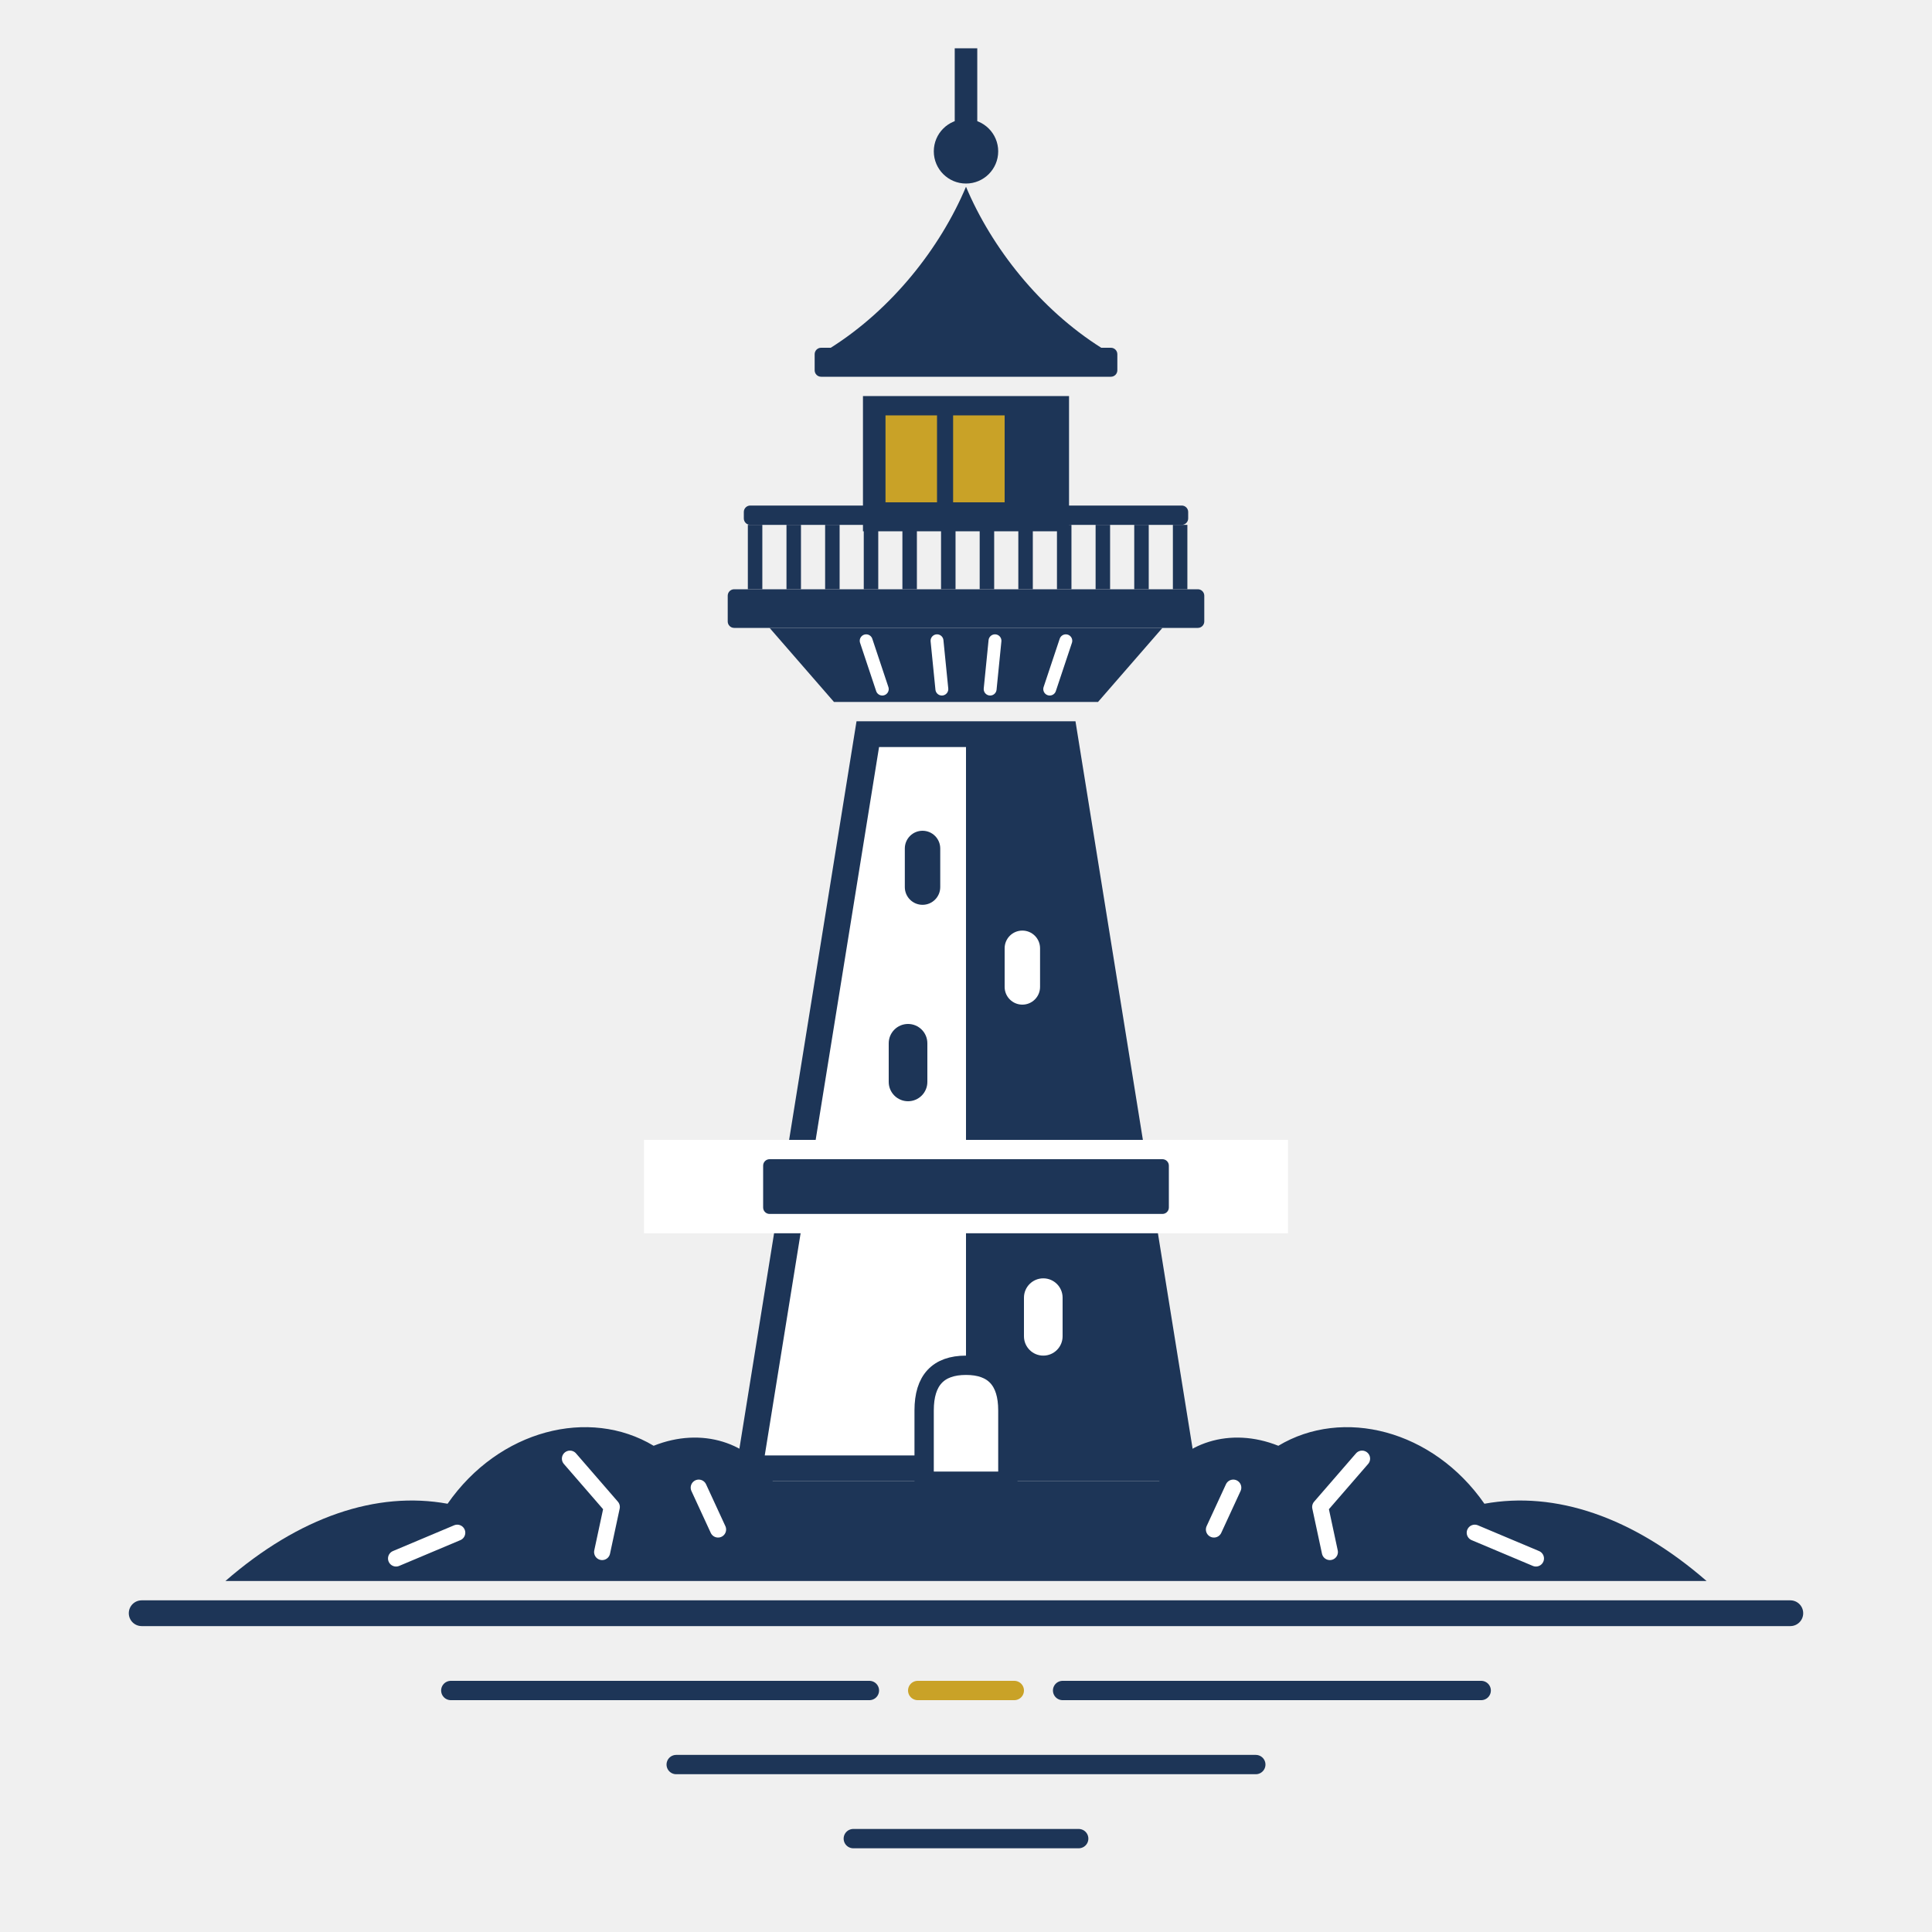
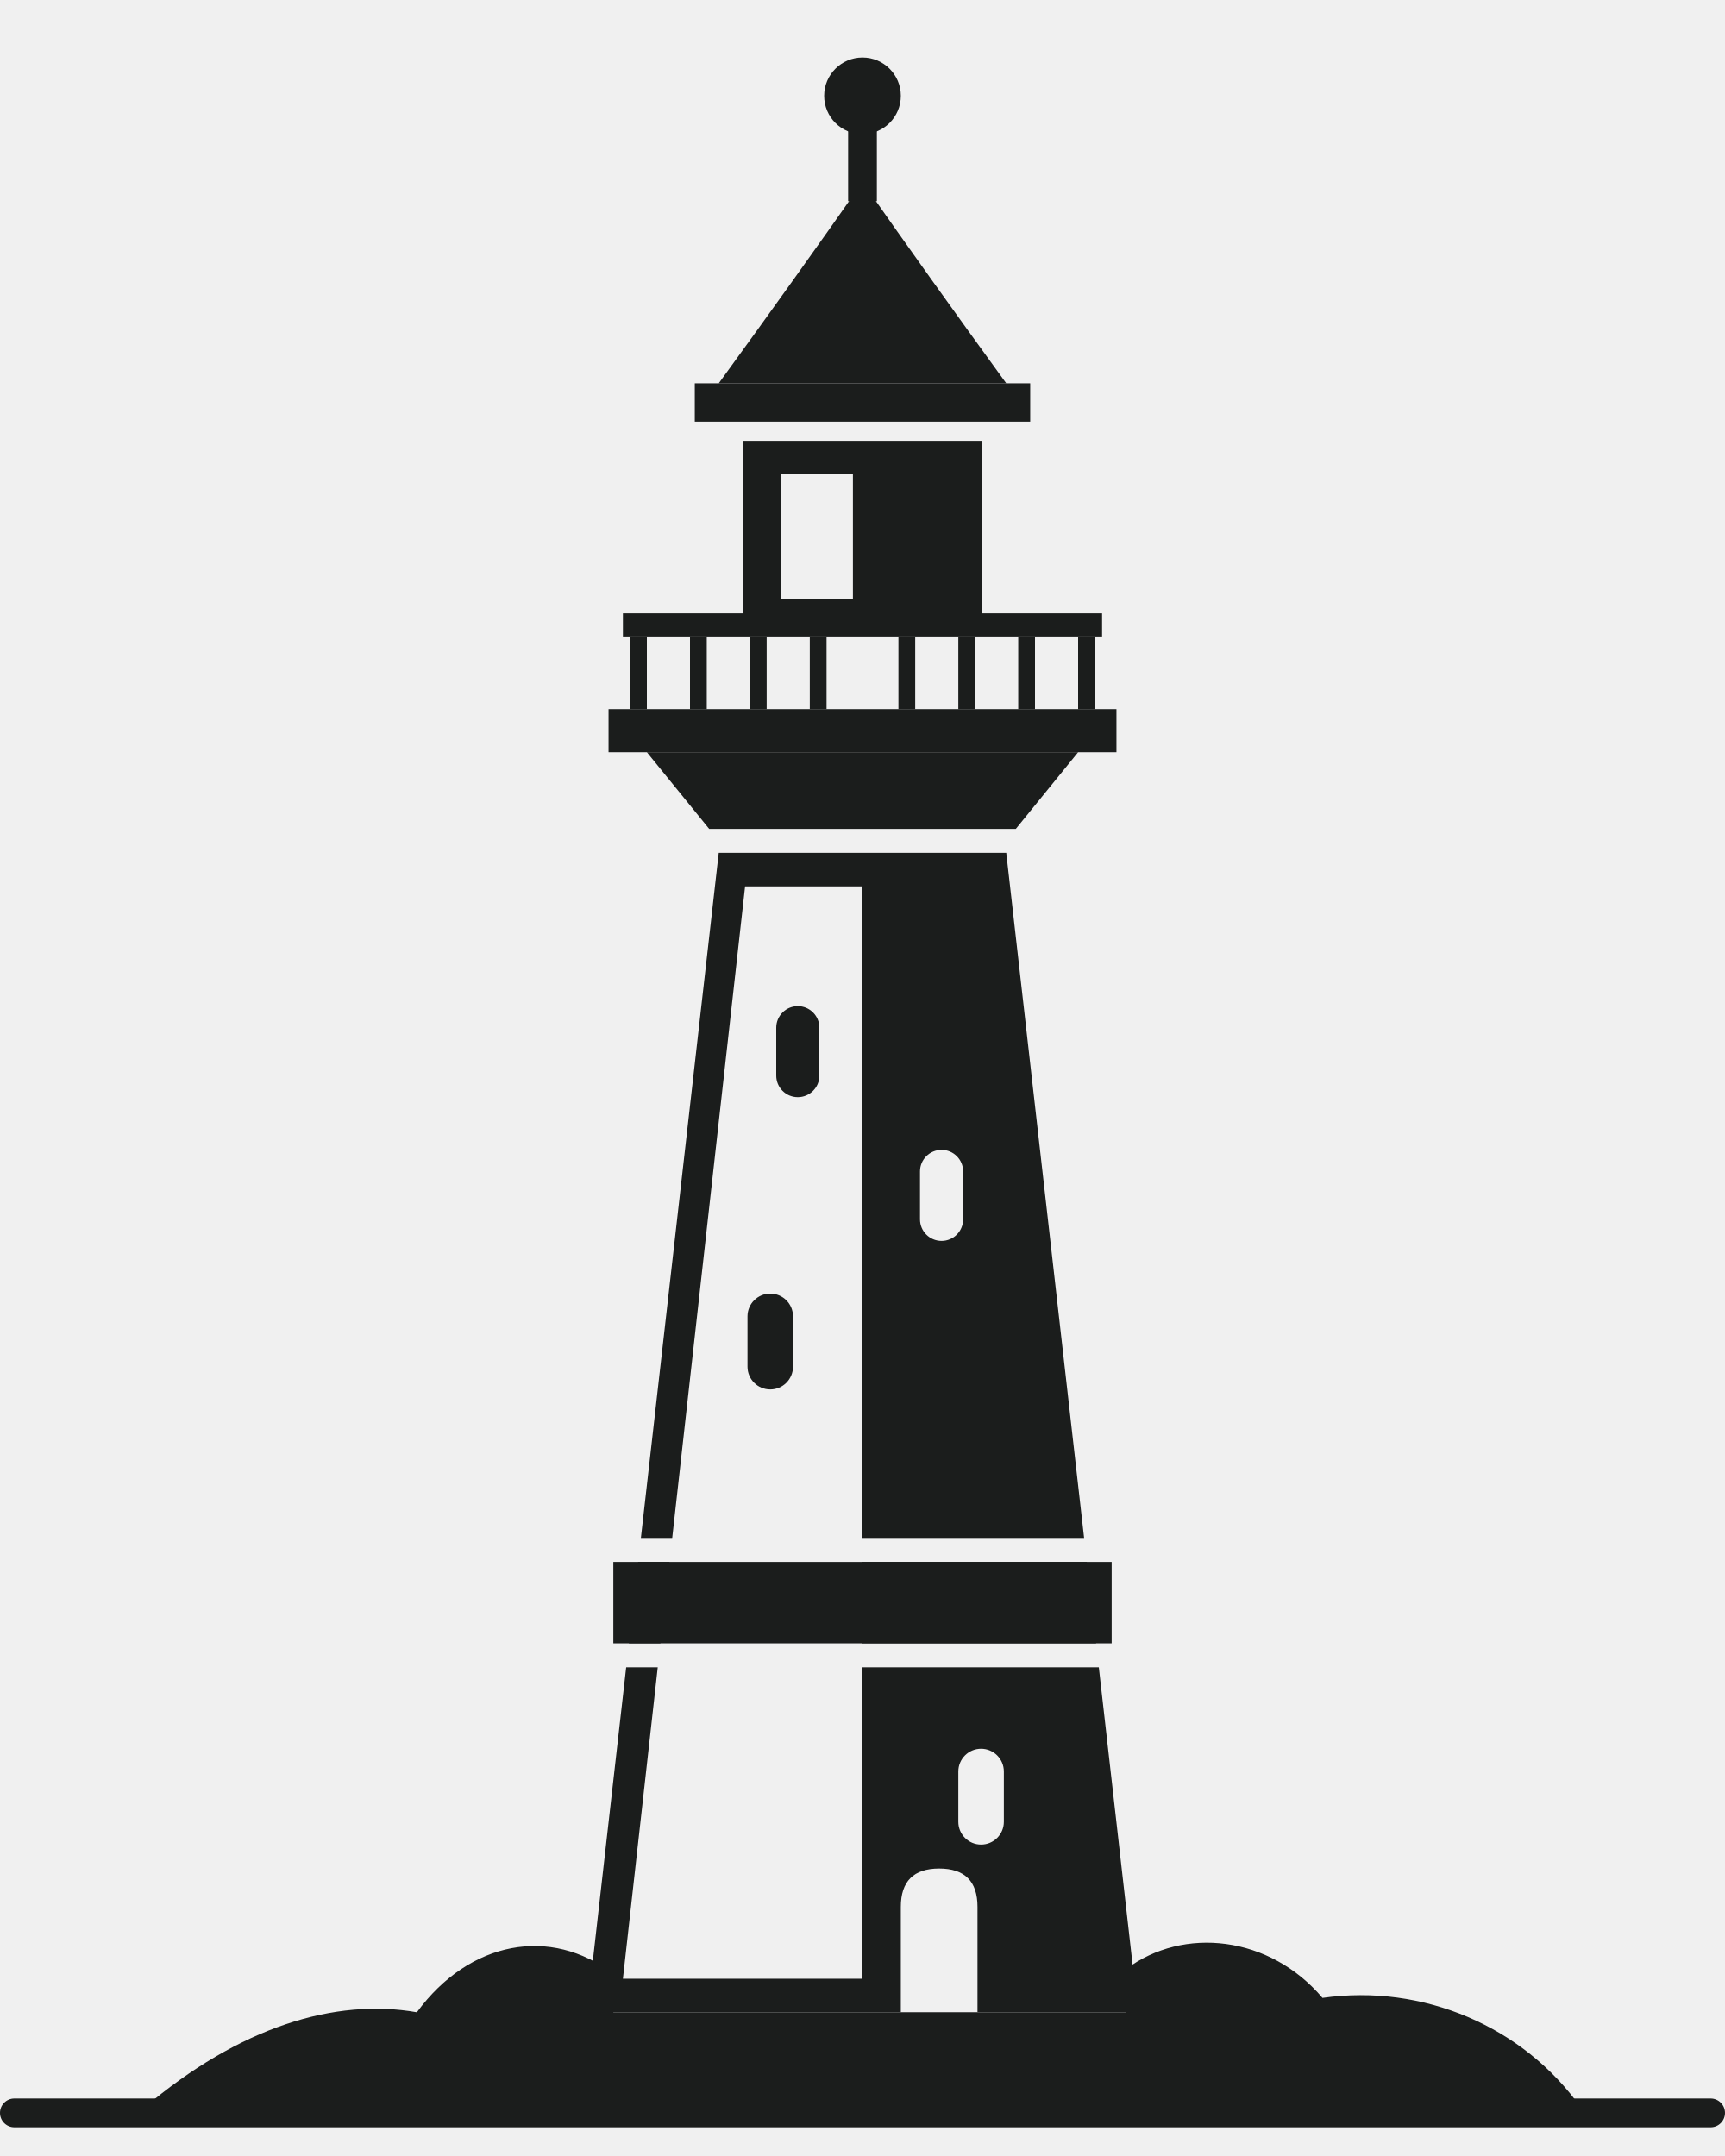
- <svg xmlns="http://www.w3.org/2000/svg" viewBox="0 0 120 120" role="img" aria-label="Studio 2918 lighthouse">
-   <g fill="#1d3557">
-     <rect x="59.3" y="3" width="1.4" height="5" />
-     <circle cx="60" cy="9.4" r="2" />
-     <path d="M60 11.6 C61.6 15.4 64.6 19.2 68.4 21.6 L51.6 21.6 C55.4 19.2 58.4 15.4 60 11.6 Z" />
-     <rect x="50.6" y="21.6" width="18.8" height="1.8" rx=".4" />
-     <rect x="53.6" y="24.6" width="12.8" height="8.4" />
-     <rect x="46.2" y="31.4" width="27.6" height="1.2" rx=".4" />
-     <rect x="46.45" y="32.6" width=".9" height="4" />
-     <rect x="48.85" y="32.6" width=".9" height="4" />
-     <rect x="51.25" y="32.6" width=".9" height="4" />
-     <rect x="53.65" y="32.6" width=".9" height="4" />
-     <rect x="56.05" y="32.6" width=".9" height="4" />
-     <rect x="58.45" y="32.6" width=".9" height="4" />
-     <rect x="60.85" y="32.6" width=".9" height="4" />
-     <rect x="63.25" y="32.6" width=".9" height="4" />
-     <rect x="65.65" y="32.6" width=".9" height="4" />
-     <rect x="68.05" y="32.6" width=".9" height="4" />
-     <rect x="70.45" y="32.6" width=".9" height="4" />
-     <rect x="72.85" y="32.6" width=".9" height="4" />
-     <rect x="45.2" y="36.6" width="29.6" height="2.4" rx=".4" />
-     <path d="M47.8 39 L72.2 39 L68.2 43.6 L51.8 43.6 Z" />
-     <path d="M53.2 44.8 L66.8 44.8 L74.4 92 L45.6 92 Z" />
-   </g>
-   <g fill="#c9a227">
-     <rect x="55" y="25.8" width="3.2" height="5.4" />
-     <rect x="59.2" y="25.8" width="3.2" height="5.4" />
-   </g>
-   <g stroke="#ffffff" stroke-width=".8" stroke-linecap="round">
-     <line x1="53.8" y1="39.8" x2="54.8" y2="42.8" />
-     <line x1="58.2" y1="39.8" x2="58.5" y2="42.8" />
-     <line x1="61.8" y1="39.8" x2="61.5" y2="42.8" />
-     <line x1="66.2" y1="39.8" x2="65.2" y2="42.8" />
-   </g>
-   <path d="M54.6 46.4 L60 46.4 L60 90.4 L47.5 90.4 Z" fill="#ffffff" />
-   <rect x="56.2" y="51.6" width="2.2" height="4.6" rx="1.1" fill="#1d3557" />
-   <rect x="62.4" y="57.8" width="2.2" height="4.6" rx="1.1" fill="#ffffff" />
-   <rect x="55.2" y="63.6" width="2.4" height="4.8" rx="1.2" fill="#1d3557" />
-   <rect x="63.6" y="79.4" width="2.4" height="4.8" rx="1.2" fill="#ffffff" />
-   <rect x="40" y="70.8" width="40" height="5.8" fill="#ffffff" />
-   <rect x="47.4" y="72" width="25.2" height="3.4" rx=".4" fill="#1d3557" />
-   <path d="M57.4 92 L57.4 87.6 Q57.4 84.8 60 84.8 Q62.6 84.8 62.6 87.6 L62.6 92 Z" fill="#ffffff" stroke="#1d3557" stroke-width="1.2" />
-   <path d="M14 98.2 C18.6 94.2 23.4 92.6 27.8 93.4 C31 88.8 36.6 87.4 40.6 89.8 C43.6 88.6 46.6 89.6 48 92 L72 92 C73.4 89.6 76.4 88.6 79.4 89.8 C83.4 87.4 89 88.8 92.2 93.4 C96.6 92.6 101.4 94.2 106 98.2 Z" fill="#1d3557" />
-   <g stroke="#ffffff" stroke-width="1" stroke-linecap="round" stroke-linejoin="round" fill="none">
-     <path d="M35.4 90.6 L38 93.6 L37.4 96.4" />
-     <path d="M24.6 96.8 L28.4 95.2" />
-     <path d="M43.4 92.4 L44.6 95" />
-     <path d="M84.6 90.6 L82 93.6 L82.6 96.4" />
-     <path d="M95.4 96.8 L91.6 95.2" />
-     <path d="M76.6 92.4 L75.4 95" />
-   </g>
-   <rect x="8" y="99.4" width="104" height="1.6" rx=".8" fill="#1d3557" />
-   <g stroke-linecap="round" stroke-width="1.2">
-     <line x1="28" y1="105" x2="54" y2="105" stroke="#1d3557" />
-     <line x1="57" y1="105" x2="63" y2="105" stroke="#c9a227" />
-     <line x1="66" y1="105" x2="92" y2="105" stroke="#1d3557" />
-     <line x1="42" y1="109.6" x2="78" y2="109.6" stroke="#1d3557" />
-     <line x1="53" y1="114.2" x2="67" y2="114.2" stroke="#1d3557" />
+ <svg xmlns="http://www.w3.org/2000/svg" viewBox="24 2 72 90" role="img" aria-label="Studio 2918 lighthouse">
+   <style>svg{color:#1b1d1c}@media (prefers-color-scheme: dark){svg{color:#ecedeb}}</style>
+   <g fill="currentColor">
+     <defs>
+       <mask id="s29cut" maskUnits="userSpaceOnUse" x="0" y="0" width="120" height="100">
+         <rect x="0" y="0" width="120" height="100" fill="#fff" />
+         <path d="M55.1 39 L60 39 L60 84.6 L50 84.6 Z" fill="#000" />
+         <rect x="40" y="66.2" width="40" height="1" fill="#000" />
+         <rect x="40" y="70.6" width="40" height="1" fill="#000" />
+         <rect x="56.6" y="21.8" width="3" height="5.2" fill="#000" />
+         <rect x="56.4" y="44" width="1.8" height="3.8" rx=".9" fill="#fff" />
+         <rect x="55.2" y="56" width="1.9" height="4" rx=".95" fill="#fff" />
+         <rect x="62.4" y="50" width="1.8" height="3.8" rx=".9" fill="#000" />
+         <rect x="64" y="75" width="1.9" height="4" rx=".95" fill="#000" />
+         <path d="M61.6 86 L61.6 81.6 Q61.6 80 63.2 80 Q64.8 80 64.8 81.6 L64.8 86 Z" fill="#000" />
+       </mask>
+     </defs>
+     <g mask="url(#s29cut)">
+       <circle cx="60" cy="6" r="1.6" />
+       <rect x="59.4" y="7" width="1.2" height="3.4" />
+       <path d="M54 18 Q57.2 13.6 60 9.6 Q62.8 13.6 66 18 Z" />
+       <rect x="53" y="18" width="14" height="1.6" />
+       <rect x="55" y="20.4" width="10" height="8" />
+       <rect x="50" y="27.6" width="20" height="1" />
+       <rect x="50.3" y="28.6" width=".7" height="3" />
+       <rect x="52.8" y="28.6" width=".7" height="3" />
+       <rect x="55.3" y="28.6" width=".7" height="3" />
+       <rect x="57.8" y="28.6" width=".7" height="3" />
+       <rect x="61.5" y="28.6" width=".7" height="3" />
+       <rect x="64" y="28.6" width=".7" height="3" />
+       <rect x="66.5" y="28.6" width=".7" height="3" />
+       <rect x="69" y="28.6" width=".7" height="3" />
+       <rect x="49.4" y="31.6" width="21.2" height="1.8" />
+       <path d="M51 33.4 L69 33.4 L66.4 36.6 L53.6 36.6 Z" />
+       <path d="M54 37.6 L66 37.6 L71.5 86 L48.5 86 Z" />
+     </g>
+     <rect x="49.6" y="67.2" width="20.8" height="3.4" />
+     <path d="M30 90 C34 86.6 38 85.4 41.4 86 C43.6 83 47 82.4 49.6 84.4 L49.6 86 L71 86 L71 84.2 C73.4 82.4 77 82.8 79.2 85.4 C83.4 84.8 87.6 86.6 90 90 Z" />
+     <rect x="24" y="89.6" width="72" height="1.2" rx=".6" />
  </g>
</svg>
